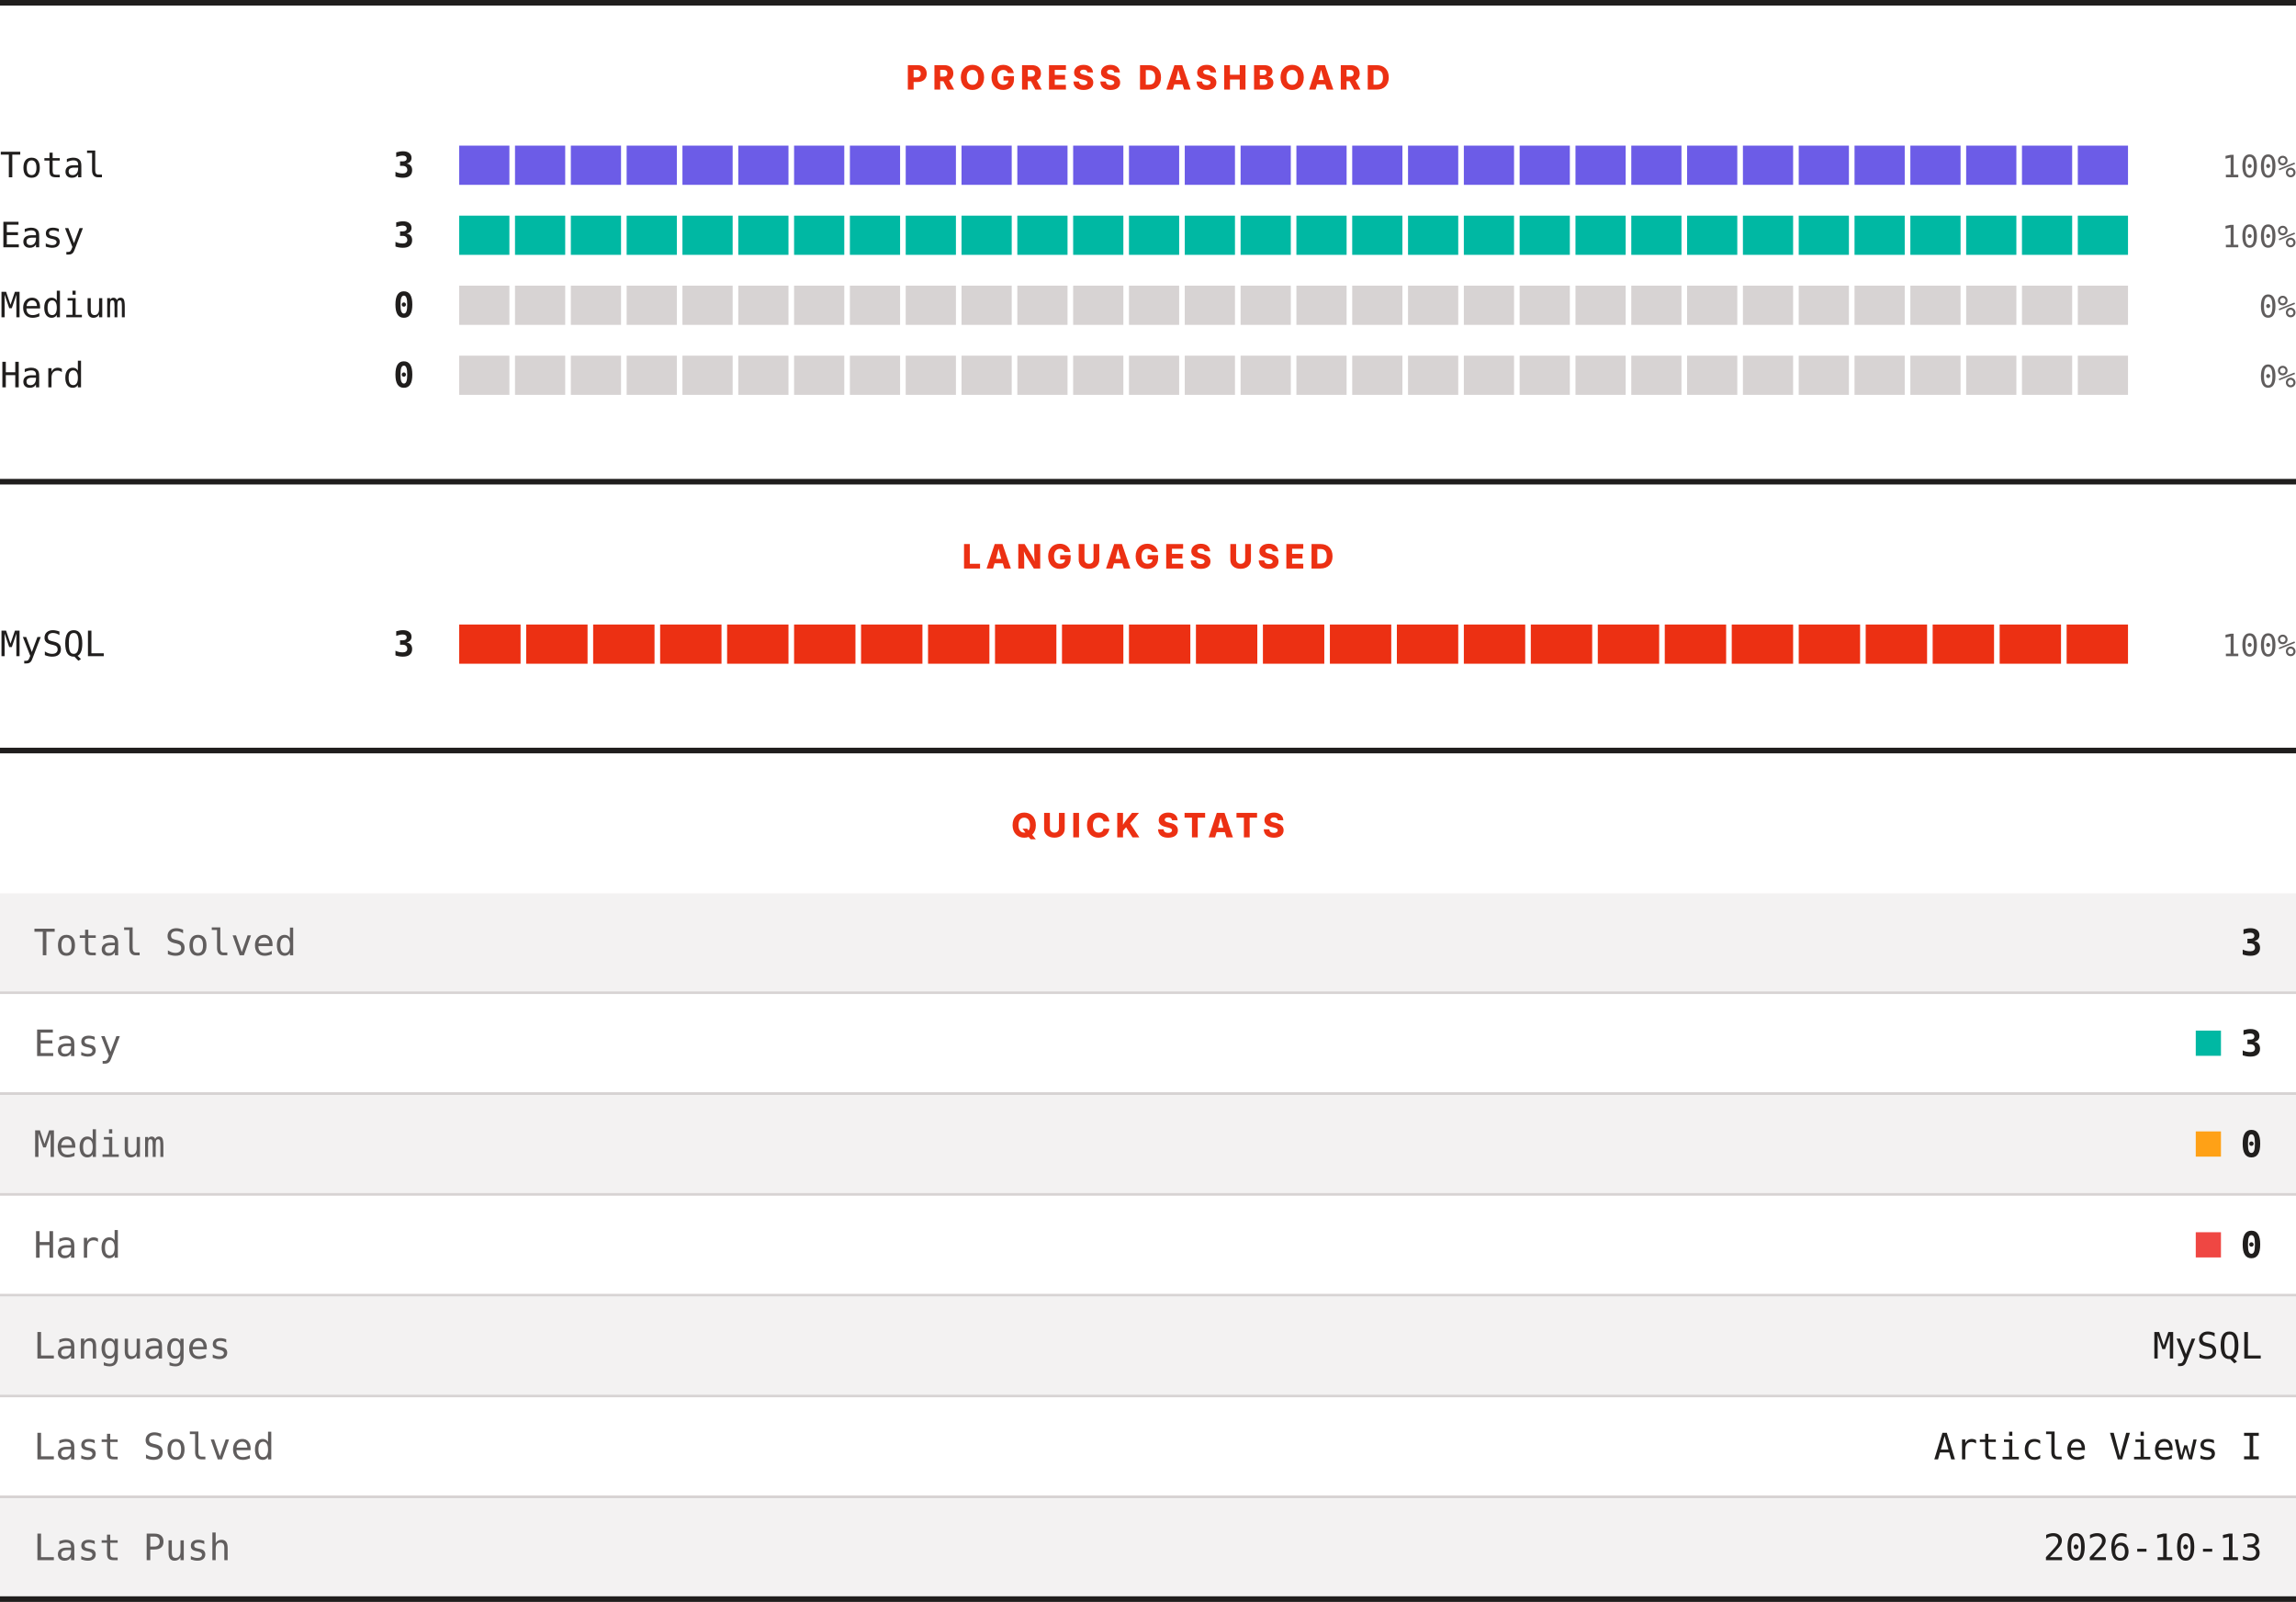
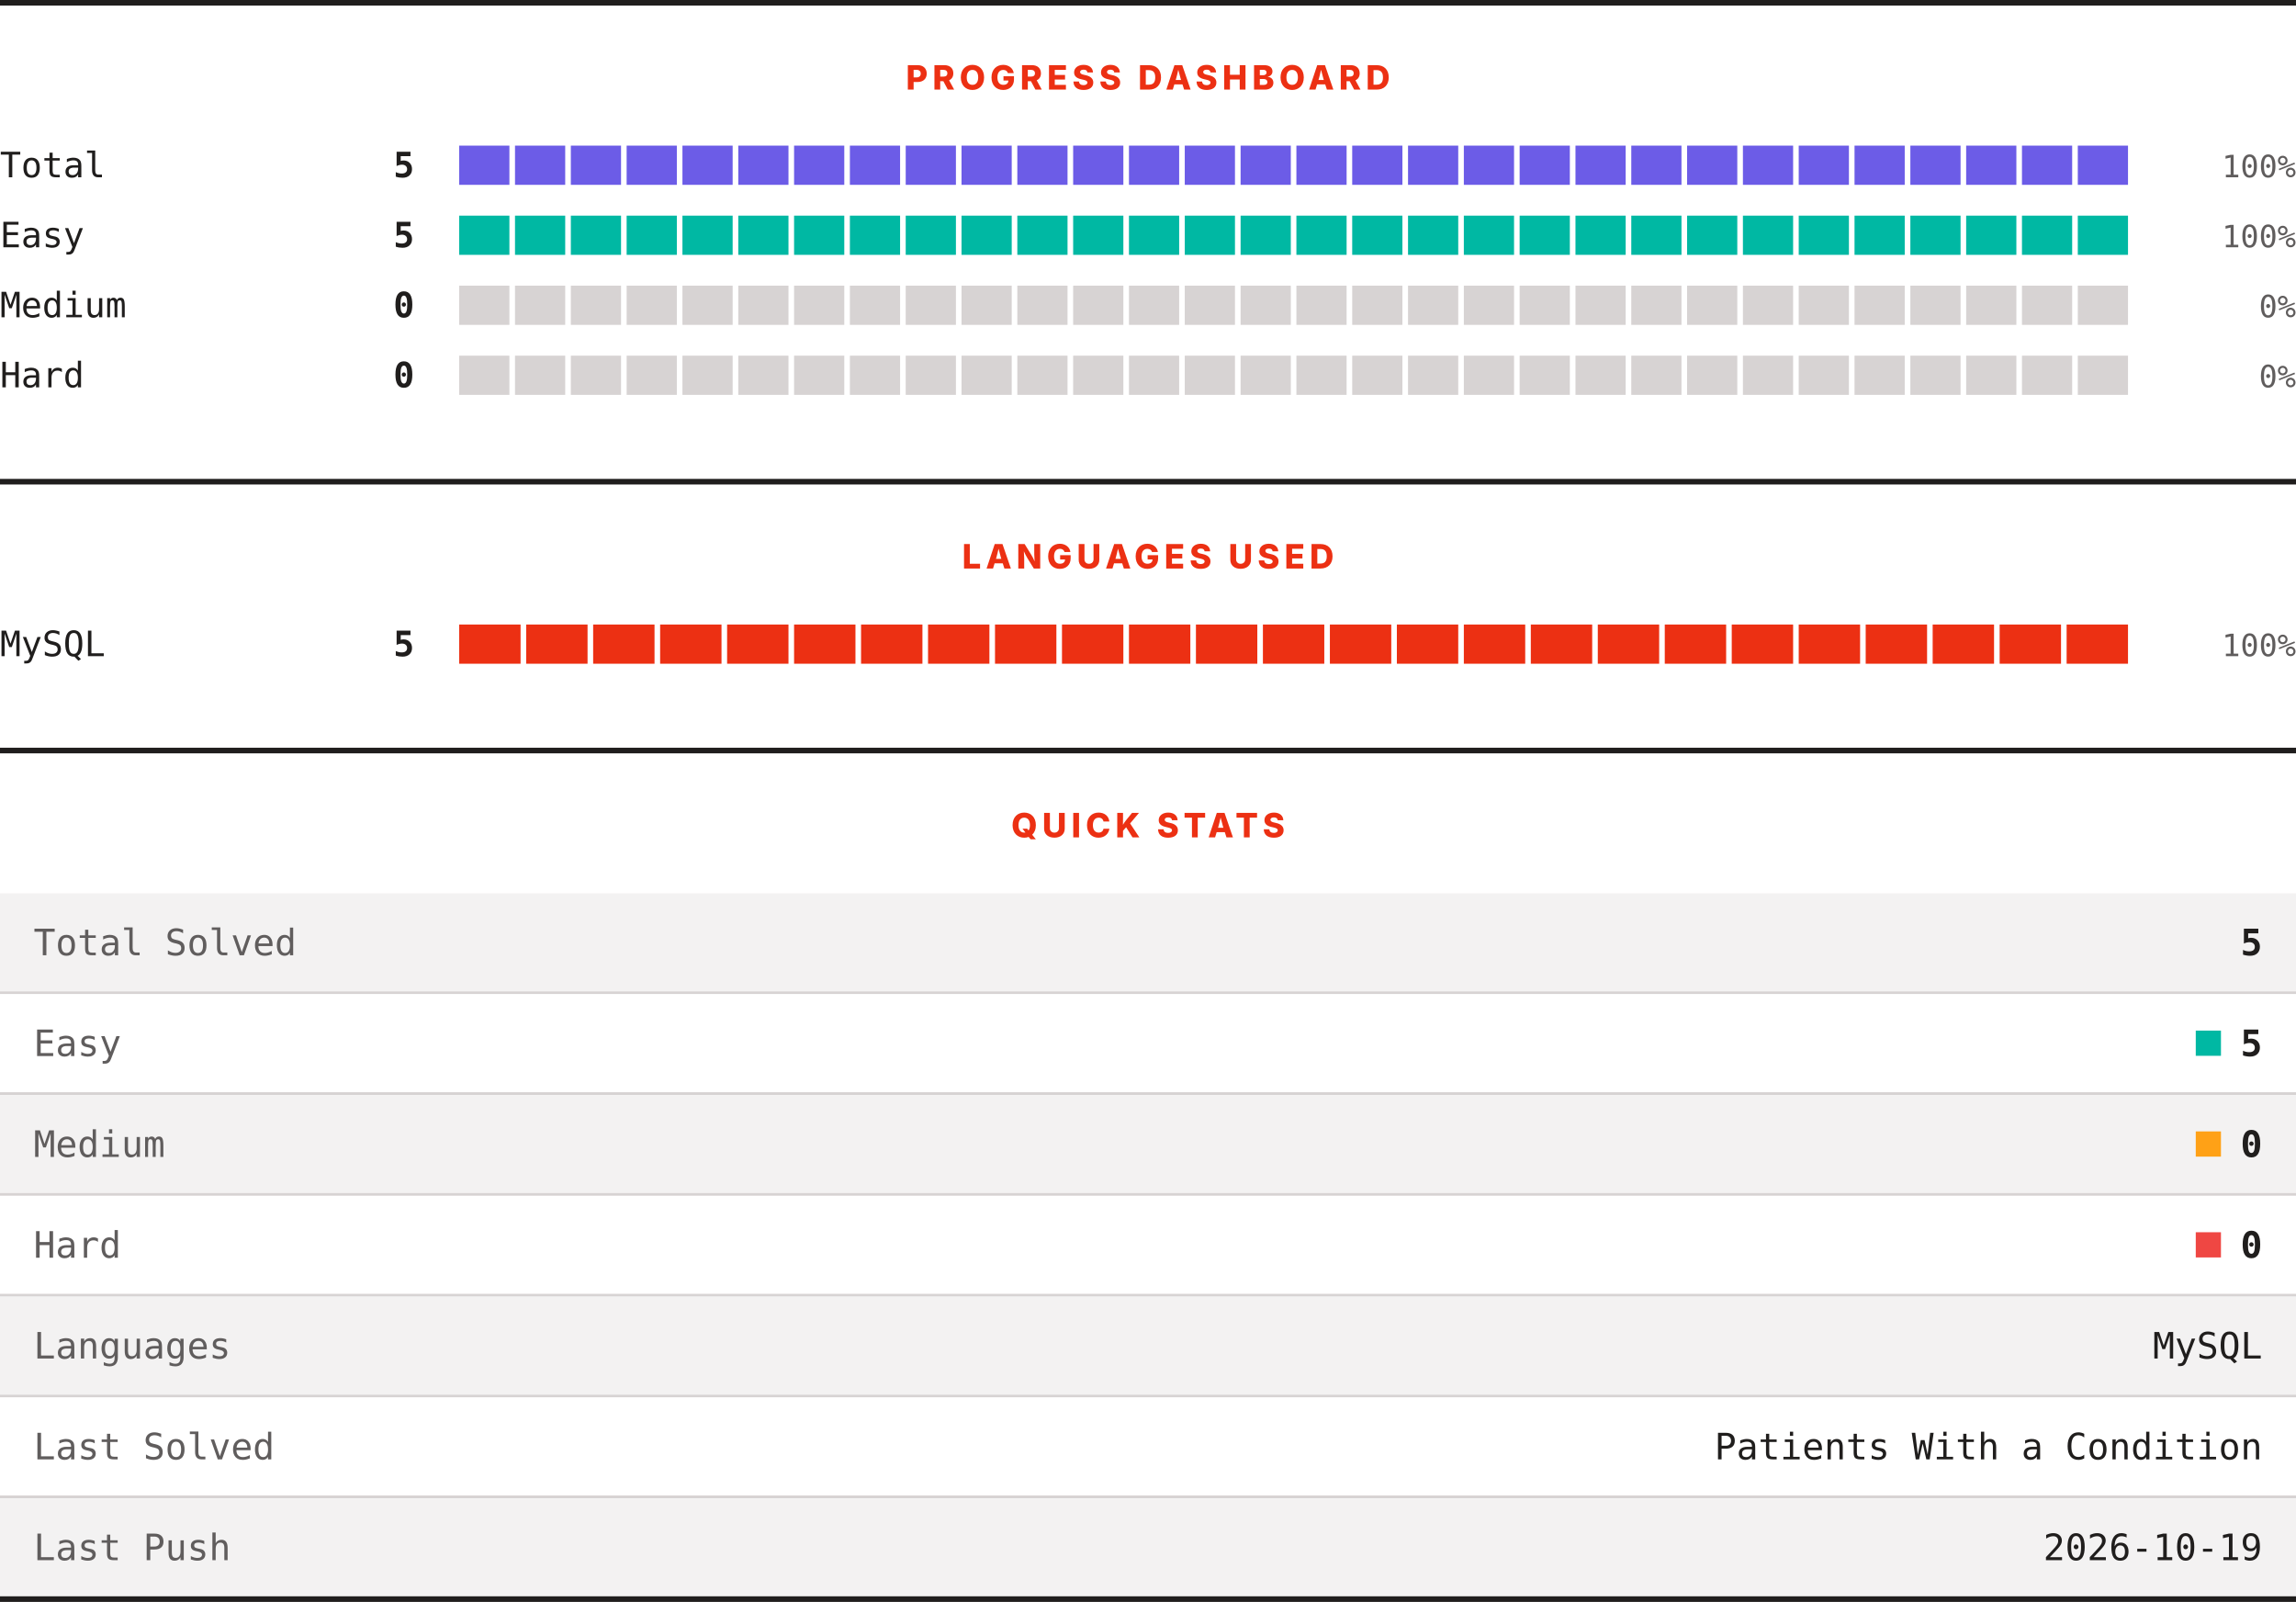
<svg xmlns="http://www.w3.org/2000/svg" width="820" height="572" viewBox="0 0 820 572" role="img" aria-label="LeetCode progress, languages and quick stats">
  <rect width="820" height="572" fill="#ffffff" />
  <rect x="0" y="0" width="820" height="2" fill="#201e1d" />
  <text x="410" y="32" text-anchor="middle" font-family="Archivo, system-ui, -apple-system, Segoe UI, sans-serif" font-size="12" font-weight="800" letter-spacing="1.68" fill="#ec3013">PROGRESS DASHBOARD</text>
  <text x="0" y="63.3" font-family="ui-monospace, SFMono-Regular, Menlo, Consolas, monospace" font-size="12.5" fill="#201e1d">Total</text>
-   <text x="148" y="63.3" text-anchor="end" font-family="ui-monospace, SFMono-Regular, Menlo, Consolas, monospace" font-size="12.5" font-weight="700" fill="#201e1d">3</text>
+   <text x="148" y="63.3" text-anchor="end" font-family="ui-monospace, SFMono-Regular, Menlo, Consolas, monospace" font-size="12.5" font-weight="700" fill="#201e1d">5</text>
  <rect x="164.00" y="52" width="17.93" height="14" fill="#6c5ce7" />
  <rect x="183.93" y="52" width="17.93" height="14" fill="#6c5ce7" />
  <rect x="203.87" y="52" width="17.93" height="14" fill="#6c5ce7" />
  <rect x="223.80" y="52" width="17.93" height="14" fill="#6c5ce7" />
  <rect x="243.73" y="52" width="17.93" height="14" fill="#6c5ce7" />
  <rect x="263.67" y="52" width="17.93" height="14" fill="#6c5ce7" />
  <rect x="283.60" y="52" width="17.93" height="14" fill="#6c5ce7" />
  <rect x="303.53" y="52" width="17.93" height="14" fill="#6c5ce7" />
  <rect x="323.47" y="52" width="17.93" height="14" fill="#6c5ce7" />
  <rect x="343.40" y="52" width="17.93" height="14" fill="#6c5ce7" />
  <rect x="363.33" y="52" width="17.93" height="14" fill="#6c5ce7" />
  <rect x="383.27" y="52" width="17.93" height="14" fill="#6c5ce7" />
  <rect x="403.20" y="52" width="17.93" height="14" fill="#6c5ce7" />
  <rect x="423.13" y="52" width="17.93" height="14" fill="#6c5ce7" />
  <rect x="443.07" y="52" width="17.93" height="14" fill="#6c5ce7" />
  <rect x="463.00" y="52" width="17.93" height="14" fill="#6c5ce7" />
  <rect x="482.93" y="52" width="17.93" height="14" fill="#6c5ce7" />
  <rect x="502.87" y="52" width="17.93" height="14" fill="#6c5ce7" />
  <rect x="522.80" y="52" width="17.93" height="14" fill="#6c5ce7" />
  <rect x="542.73" y="52" width="17.93" height="14" fill="#6c5ce7" />
  <rect x="562.67" y="52" width="17.93" height="14" fill="#6c5ce7" />
  <rect x="582.60" y="52" width="17.93" height="14" fill="#6c5ce7" />
  <rect x="602.53" y="52" width="17.93" height="14" fill="#6c5ce7" />
  <rect x="622.47" y="52" width="17.93" height="14" fill="#6c5ce7" />
  <rect x="642.40" y="52" width="17.93" height="14" fill="#6c5ce7" />
  <rect x="662.33" y="52" width="17.93" height="14" fill="#6c5ce7" />
  <rect x="682.27" y="52" width="17.93" height="14" fill="#6c5ce7" />
  <rect x="702.20" y="52" width="17.93" height="14" fill="#6c5ce7" />
  <rect x="722.13" y="52" width="17.93" height="14" fill="#6c5ce7" />
  <rect x="742.07" y="52" width="17.93" height="14" fill="#6c5ce7" />
  <text x="820" y="63.3" text-anchor="end" font-family="ui-monospace, SFMono-Regular, Menlo, Consolas, monospace" font-size="11" fill="#605d5d">100%</text>
  <text x="0" y="88.3" font-family="ui-monospace, SFMono-Regular, Menlo, Consolas, monospace" font-size="12.5" fill="#201e1d">Easy</text>
-   <text x="148" y="88.3" text-anchor="end" font-family="ui-monospace, SFMono-Regular, Menlo, Consolas, monospace" font-size="12.5" font-weight="700" fill="#201e1d">3</text>
+   <text x="148" y="88.3" text-anchor="end" font-family="ui-monospace, SFMono-Regular, Menlo, Consolas, monospace" font-size="12.5" font-weight="700" fill="#201e1d">5</text>
  <rect x="164.00" y="77" width="17.93" height="14" fill="#00b8a3" />
  <rect x="183.93" y="77" width="17.93" height="14" fill="#00b8a3" />
  <rect x="203.87" y="77" width="17.93" height="14" fill="#00b8a3" />
  <rect x="223.80" y="77" width="17.93" height="14" fill="#00b8a3" />
  <rect x="243.73" y="77" width="17.93" height="14" fill="#00b8a3" />
  <rect x="263.67" y="77" width="17.93" height="14" fill="#00b8a3" />
  <rect x="283.60" y="77" width="17.93" height="14" fill="#00b8a3" />
  <rect x="303.53" y="77" width="17.93" height="14" fill="#00b8a3" />
  <rect x="323.47" y="77" width="17.93" height="14" fill="#00b8a3" />
  <rect x="343.40" y="77" width="17.93" height="14" fill="#00b8a3" />
  <rect x="363.33" y="77" width="17.93" height="14" fill="#00b8a3" />
  <rect x="383.27" y="77" width="17.93" height="14" fill="#00b8a3" />
  <rect x="403.20" y="77" width="17.93" height="14" fill="#00b8a3" />
  <rect x="423.13" y="77" width="17.93" height="14" fill="#00b8a3" />
  <rect x="443.07" y="77" width="17.93" height="14" fill="#00b8a3" />
  <rect x="463.00" y="77" width="17.93" height="14" fill="#00b8a3" />
  <rect x="482.93" y="77" width="17.93" height="14" fill="#00b8a3" />
  <rect x="502.87" y="77" width="17.93" height="14" fill="#00b8a3" />
  <rect x="522.80" y="77" width="17.93" height="14" fill="#00b8a3" />
  <rect x="542.73" y="77" width="17.93" height="14" fill="#00b8a3" />
  <rect x="562.67" y="77" width="17.93" height="14" fill="#00b8a3" />
  <rect x="582.60" y="77" width="17.93" height="14" fill="#00b8a3" />
  <rect x="602.53" y="77" width="17.93" height="14" fill="#00b8a3" />
  <rect x="622.47" y="77" width="17.93" height="14" fill="#00b8a3" />
  <rect x="642.40" y="77" width="17.93" height="14" fill="#00b8a3" />
  <rect x="662.33" y="77" width="17.93" height="14" fill="#00b8a3" />
  <rect x="682.27" y="77" width="17.93" height="14" fill="#00b8a3" />
  <rect x="702.20" y="77" width="17.93" height="14" fill="#00b8a3" />
  <rect x="722.13" y="77" width="17.93" height="14" fill="#00b8a3" />
  <rect x="742.07" y="77" width="17.93" height="14" fill="#00b8a3" />
  <text x="820" y="88.3" text-anchor="end" font-family="ui-monospace, SFMono-Regular, Menlo, Consolas, monospace" font-size="11" fill="#605d5d">100%</text>
  <text x="0" y="113.3" font-family="ui-monospace, SFMono-Regular, Menlo, Consolas, monospace" font-size="12.5" fill="#201e1d">Medium</text>
  <text x="148" y="113.3" text-anchor="end" font-family="ui-monospace, SFMono-Regular, Menlo, Consolas, monospace" font-size="12.5" font-weight="700" fill="#201e1d">0</text>
  <rect x="164.00" y="102" width="17.93" height="14" fill="#d7d3d3" />
  <rect x="183.93" y="102" width="17.93" height="14" fill="#d7d3d3" />
  <rect x="203.87" y="102" width="17.93" height="14" fill="#d7d3d3" />
  <rect x="223.80" y="102" width="17.93" height="14" fill="#d7d3d3" />
  <rect x="243.73" y="102" width="17.93" height="14" fill="#d7d3d3" />
  <rect x="263.67" y="102" width="17.93" height="14" fill="#d7d3d3" />
  <rect x="283.60" y="102" width="17.93" height="14" fill="#d7d3d3" />
  <rect x="303.53" y="102" width="17.93" height="14" fill="#d7d3d3" />
  <rect x="323.47" y="102" width="17.93" height="14" fill="#d7d3d3" />
  <rect x="343.40" y="102" width="17.93" height="14" fill="#d7d3d3" />
  <rect x="363.33" y="102" width="17.93" height="14" fill="#d7d3d3" />
  <rect x="383.27" y="102" width="17.93" height="14" fill="#d7d3d3" />
  <rect x="403.20" y="102" width="17.93" height="14" fill="#d7d3d3" />
  <rect x="423.13" y="102" width="17.93" height="14" fill="#d7d3d3" />
  <rect x="443.07" y="102" width="17.93" height="14" fill="#d7d3d3" />
  <rect x="463.00" y="102" width="17.93" height="14" fill="#d7d3d3" />
  <rect x="482.93" y="102" width="17.93" height="14" fill="#d7d3d3" />
  <rect x="502.87" y="102" width="17.93" height="14" fill="#d7d3d3" />
  <rect x="522.80" y="102" width="17.93" height="14" fill="#d7d3d3" />
  <rect x="542.73" y="102" width="17.93" height="14" fill="#d7d3d3" />
  <rect x="562.67" y="102" width="17.93" height="14" fill="#d7d3d3" />
  <rect x="582.60" y="102" width="17.93" height="14" fill="#d7d3d3" />
  <rect x="602.53" y="102" width="17.93" height="14" fill="#d7d3d3" />
  <rect x="622.47" y="102" width="17.93" height="14" fill="#d7d3d3" />
  <rect x="642.40" y="102" width="17.93" height="14" fill="#d7d3d3" />
  <rect x="662.33" y="102" width="17.93" height="14" fill="#d7d3d3" />
  <rect x="682.27" y="102" width="17.93" height="14" fill="#d7d3d3" />
  <rect x="702.20" y="102" width="17.93" height="14" fill="#d7d3d3" />
  <rect x="722.13" y="102" width="17.93" height="14" fill="#d7d3d3" />
  <rect x="742.07" y="102" width="17.93" height="14" fill="#d7d3d3" />
  <text x="820" y="113.3" text-anchor="end" font-family="ui-monospace, SFMono-Regular, Menlo, Consolas, monospace" font-size="11" fill="#605d5d">0%</text>
  <text x="0" y="138.3" font-family="ui-monospace, SFMono-Regular, Menlo, Consolas, monospace" font-size="12.5" fill="#201e1d">Hard</text>
  <text x="148" y="138.3" text-anchor="end" font-family="ui-monospace, SFMono-Regular, Menlo, Consolas, monospace" font-size="12.5" font-weight="700" fill="#201e1d">0</text>
  <rect x="164.00" y="127" width="17.93" height="14" fill="#d7d3d3" />
  <rect x="183.93" y="127" width="17.93" height="14" fill="#d7d3d3" />
  <rect x="203.87" y="127" width="17.93" height="14" fill="#d7d3d3" />
  <rect x="223.80" y="127" width="17.93" height="14" fill="#d7d3d3" />
  <rect x="243.73" y="127" width="17.93" height="14" fill="#d7d3d3" />
  <rect x="263.67" y="127" width="17.93" height="14" fill="#d7d3d3" />
  <rect x="283.60" y="127" width="17.93" height="14" fill="#d7d3d3" />
  <rect x="303.53" y="127" width="17.93" height="14" fill="#d7d3d3" />
  <rect x="323.47" y="127" width="17.93" height="14" fill="#d7d3d3" />
  <rect x="343.40" y="127" width="17.93" height="14" fill="#d7d3d3" />
  <rect x="363.33" y="127" width="17.93" height="14" fill="#d7d3d3" />
  <rect x="383.27" y="127" width="17.93" height="14" fill="#d7d3d3" />
  <rect x="403.20" y="127" width="17.93" height="14" fill="#d7d3d3" />
  <rect x="423.13" y="127" width="17.93" height="14" fill="#d7d3d3" />
  <rect x="443.07" y="127" width="17.93" height="14" fill="#d7d3d3" />
  <rect x="463.00" y="127" width="17.93" height="14" fill="#d7d3d3" />
  <rect x="482.93" y="127" width="17.93" height="14" fill="#d7d3d3" />
  <rect x="502.87" y="127" width="17.93" height="14" fill="#d7d3d3" />
  <rect x="522.80" y="127" width="17.93" height="14" fill="#d7d3d3" />
  <rect x="542.73" y="127" width="17.93" height="14" fill="#d7d3d3" />
  <rect x="562.67" y="127" width="17.93" height="14" fill="#d7d3d3" />
  <rect x="582.60" y="127" width="17.93" height="14" fill="#d7d3d3" />
  <rect x="602.53" y="127" width="17.93" height="14" fill="#d7d3d3" />
  <rect x="622.47" y="127" width="17.93" height="14" fill="#d7d3d3" />
  <rect x="642.40" y="127" width="17.93" height="14" fill="#d7d3d3" />
  <rect x="662.33" y="127" width="17.93" height="14" fill="#d7d3d3" />
  <rect x="682.27" y="127" width="17.93" height="14" fill="#d7d3d3" />
  <rect x="702.20" y="127" width="17.93" height="14" fill="#d7d3d3" />
  <rect x="722.13" y="127" width="17.93" height="14" fill="#d7d3d3" />
  <rect x="742.07" y="127" width="17.93" height="14" fill="#d7d3d3" />
  <text x="820" y="138.3" text-anchor="end" font-family="ui-monospace, SFMono-Regular, Menlo, Consolas, monospace" font-size="11" fill="#605d5d">0%</text>
  <rect x="0" y="171" width="820" height="2" fill="#201e1d" />
  <text x="410" y="203" text-anchor="middle" font-family="Archivo, system-ui, -apple-system, Segoe UI, sans-serif" font-size="12" font-weight="800" letter-spacing="1.68" fill="#ec3013">LANGUAGES USED</text>
  <text x="0" y="234.3" font-family="ui-monospace, SFMono-Regular, Menlo, Consolas, monospace" font-size="12.5" fill="#201e1d">MySQL</text>
-   <text x="148" y="234.3" text-anchor="end" font-family="ui-monospace, SFMono-Regular, Menlo, Consolas, monospace" font-size="12.5" font-weight="700" fill="#201e1d">3</text>
+   <text x="148" y="234.3" text-anchor="end" font-family="ui-monospace, SFMono-Regular, Menlo, Consolas, monospace" font-size="12.5" font-weight="700" fill="#201e1d">5</text>
  <rect x="164.00" y="223" width="21.92" height="14" fill="#ec3013" />
  <rect x="187.92" y="223" width="21.92" height="14" fill="#ec3013" />
  <rect x="211.84" y="223" width="21.92" height="14" fill="#ec3013" />
  <rect x="235.76" y="223" width="21.92" height="14" fill="#ec3013" />
  <rect x="259.68" y="223" width="21.92" height="14" fill="#ec3013" />
  <rect x="283.60" y="223" width="21.92" height="14" fill="#ec3013" />
  <rect x="307.52" y="223" width="21.92" height="14" fill="#ec3013" />
  <rect x="331.44" y="223" width="21.92" height="14" fill="#ec3013" />
  <rect x="355.36" y="223" width="21.92" height="14" fill="#ec3013" />
  <rect x="379.28" y="223" width="21.92" height="14" fill="#ec3013" />
  <rect x="403.20" y="223" width="21.92" height="14" fill="#ec3013" />
  <rect x="427.12" y="223" width="21.92" height="14" fill="#ec3013" />
  <rect x="451.04" y="223" width="21.92" height="14" fill="#ec3013" />
  <rect x="474.96" y="223" width="21.92" height="14" fill="#ec3013" />
  <rect x="498.88" y="223" width="21.92" height="14" fill="#ec3013" />
  <rect x="522.80" y="223" width="21.92" height="14" fill="#ec3013" />
  <rect x="546.72" y="223" width="21.92" height="14" fill="#ec3013" />
  <rect x="570.64" y="223" width="21.92" height="14" fill="#ec3013" />
  <rect x="594.56" y="223" width="21.92" height="14" fill="#ec3013" />
  <rect x="618.48" y="223" width="21.92" height="14" fill="#ec3013" />
  <rect x="642.40" y="223" width="21.92" height="14" fill="#ec3013" />
  <rect x="666.32" y="223" width="21.92" height="14" fill="#ec3013" />
  <rect x="690.24" y="223" width="21.92" height="14" fill="#ec3013" />
  <rect x="714.16" y="223" width="21.92" height="14" fill="#ec3013" />
  <rect x="738.08" y="223" width="21.92" height="14" fill="#ec3013" />
  <text x="820" y="234.3" text-anchor="end" font-family="ui-monospace, SFMono-Regular, Menlo, Consolas, monospace" font-size="11" fill="#605d5d">100%</text>
  <rect x="0" y="267" width="820" height="2" fill="#201e1d" />
  <text x="410" y="299" text-anchor="middle" font-family="Archivo, system-ui, -apple-system, Segoe UI, sans-serif" font-size="12" font-weight="800" letter-spacing="1.68" fill="#ec3013">QUICK STATS</text>
  <rect x="0" y="319" width="820" height="35" fill="#f3f2f2" />
  <text x="12" y="341.1" font-family="ui-monospace, SFMono-Regular, Menlo, Consolas, monospace" font-size="13" fill="#605d5d">Total Solved</text>
-   <text x="808" y="341.1" text-anchor="end" font-family="ui-monospace, SFMono-Regular, Menlo, Consolas, monospace" font-size="13" font-weight="700" fill="#201e1d">3</text>
+   <text x="808" y="341.1" text-anchor="end" font-family="ui-monospace, SFMono-Regular, Menlo, Consolas, monospace" font-size="13" font-weight="700" fill="#201e1d">5</text>
  <rect x="0" y="354" width="820" height="1" fill="#d7d3d3" />
  <rect x="0" y="355" width="820" height="35" fill="#ffffff" />
  <text x="12" y="377.1" font-family="ui-monospace, SFMono-Regular, Menlo, Consolas, monospace" font-size="13" fill="#605d5d">Easy</text>
  <rect x="784.2" y="368" width="9" height="9" fill="#00b8a3" />
-   <text x="808" y="377.1" text-anchor="end" font-family="ui-monospace, SFMono-Regular, Menlo, Consolas, monospace" font-size="13" font-weight="700" fill="#201e1d">3</text>
+   <text x="808" y="377.1" text-anchor="end" font-family="ui-monospace, SFMono-Regular, Menlo, Consolas, monospace" font-size="13" font-weight="700" fill="#201e1d">5</text>
  <rect x="0" y="390" width="820" height="1" fill="#d7d3d3" />
  <rect x="0" y="391" width="820" height="35" fill="#f3f2f2" />
  <text x="12" y="413.1" font-family="ui-monospace, SFMono-Regular, Menlo, Consolas, monospace" font-size="13" fill="#605d5d">Medium</text>
  <rect x="784.2" y="404" width="9" height="9" fill="#ffa116" />
  <text x="808" y="413.1" text-anchor="end" font-family="ui-monospace, SFMono-Regular, Menlo, Consolas, monospace" font-size="13" font-weight="700" fill="#201e1d">0</text>
  <rect x="0" y="426" width="820" height="1" fill="#d7d3d3" />
  <rect x="0" y="427" width="820" height="35" fill="#ffffff" />
  <text x="12" y="449.1" font-family="ui-monospace, SFMono-Regular, Menlo, Consolas, monospace" font-size="13" fill="#605d5d">Hard</text>
  <rect x="784.2" y="440" width="9" height="9" fill="#ef4743" />
  <text x="808" y="449.1" text-anchor="end" font-family="ui-monospace, SFMono-Regular, Menlo, Consolas, monospace" font-size="13" font-weight="700" fill="#201e1d">0</text>
  <rect x="0" y="462" width="820" height="1" fill="#d7d3d3" />
  <rect x="0" y="463" width="820" height="35" fill="#f3f2f2" />
  <text x="12" y="485.1" font-family="ui-monospace, SFMono-Regular, Menlo, Consolas, monospace" font-size="13" fill="#605d5d">Languages</text>
  <text x="808" y="485.1" text-anchor="end" font-family="ui-monospace, SFMono-Regular, Menlo, Consolas, monospace" font-size="13" fill="#201e1d">MySQL</text>
  <rect x="0" y="498" width="820" height="1" fill="#d7d3d3" />
  <rect x="0" y="499" width="820" height="35" fill="#ffffff" />
  <text x="12" y="521.1" font-family="ui-monospace, SFMono-Regular, Menlo, Consolas, monospace" font-size="13" fill="#605d5d">Last Solved</text>
-   <text x="808" y="521.1" text-anchor="end" font-family="ui-monospace, SFMono-Regular, Menlo, Consolas, monospace" font-size="13" fill="#201e1d">Article Views I</text>
+   <text x="808" y="521.1" text-anchor="end" font-family="ui-monospace, SFMono-Regular, Menlo, Consolas, monospace" font-size="13" fill="#201e1d">Patients With a Condition</text>
  <rect x="0" y="534" width="820" height="1" fill="#d7d3d3" />
  <rect x="0" y="535" width="820" height="35" fill="#f3f2f2" />
  <text x="12" y="557.1" font-family="ui-monospace, SFMono-Regular, Menlo, Consolas, monospace" font-size="13" fill="#605d5d">Last Push</text>
-   <text x="808" y="557.1" text-anchor="end" font-family="ui-monospace, SFMono-Regular, Menlo, Consolas, monospace" font-size="13" fill="#201e1d">2026-10-13</text>
+   <text x="808" y="557.1" text-anchor="end" font-family="ui-monospace, SFMono-Regular, Menlo, Consolas, monospace" font-size="13" fill="#201e1d">2026-10-19</text>
  <rect x="0" y="570" width="820" height="2" fill="#201e1d" />
</svg>
